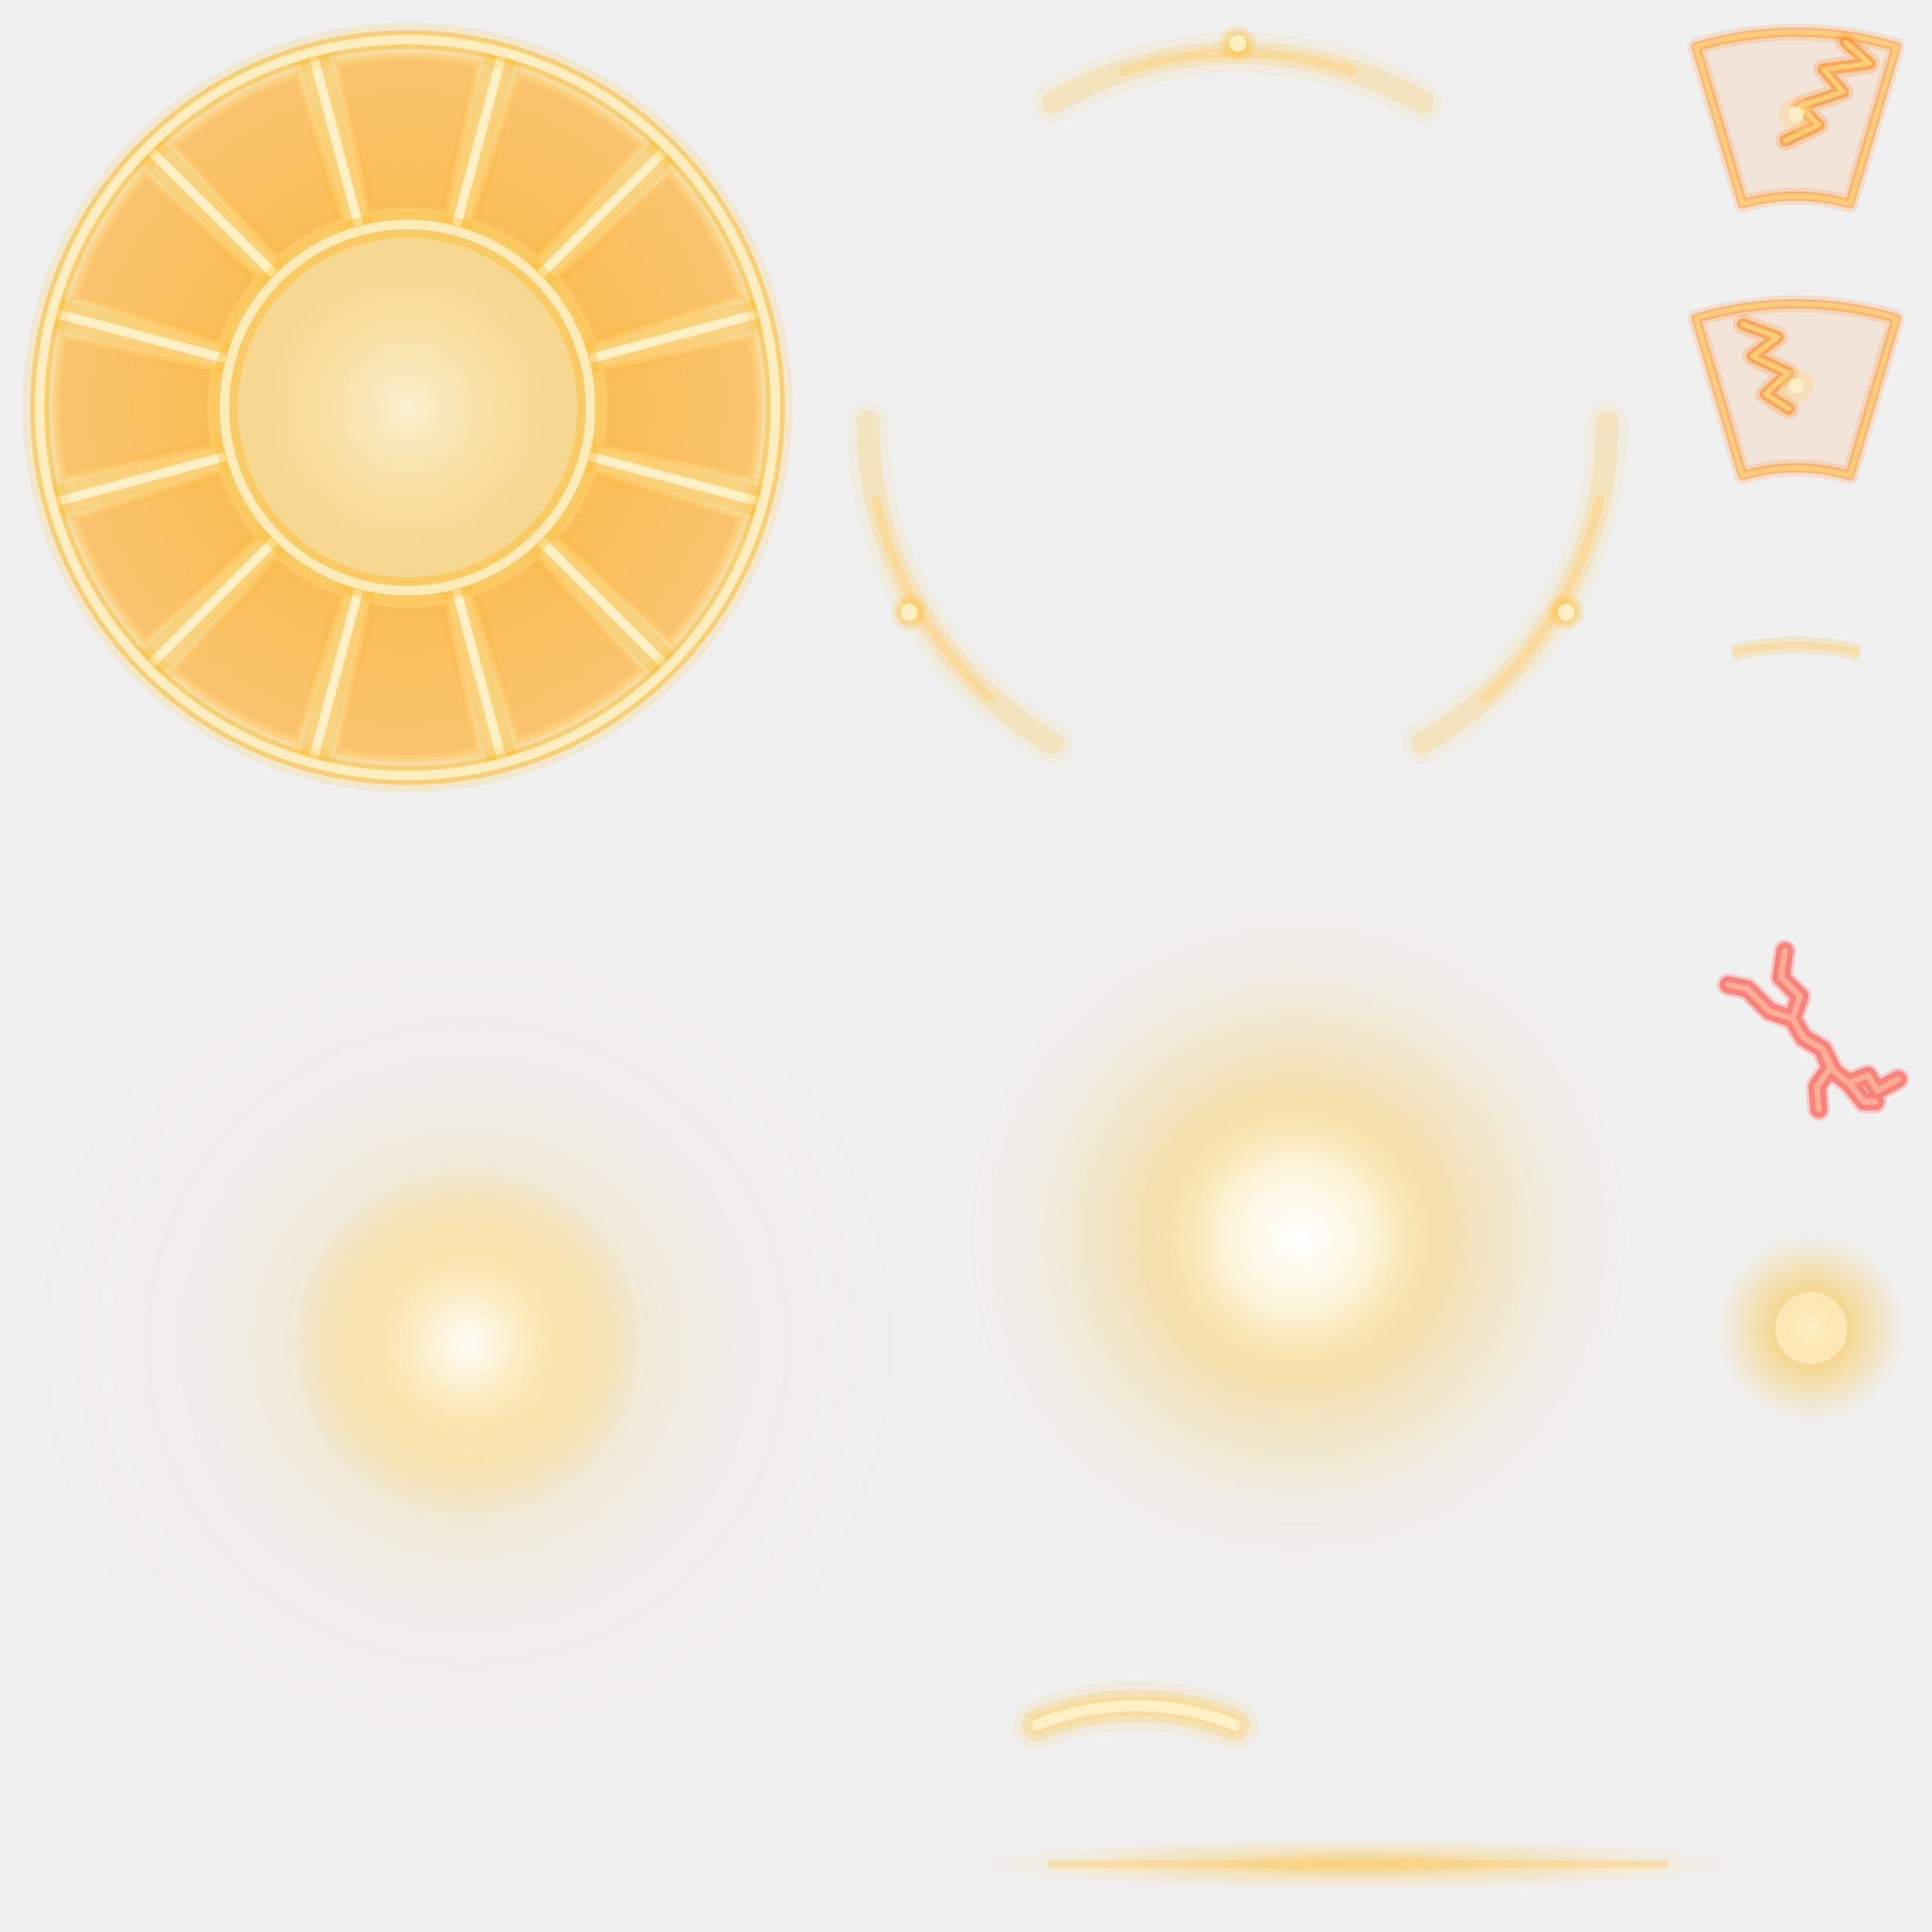
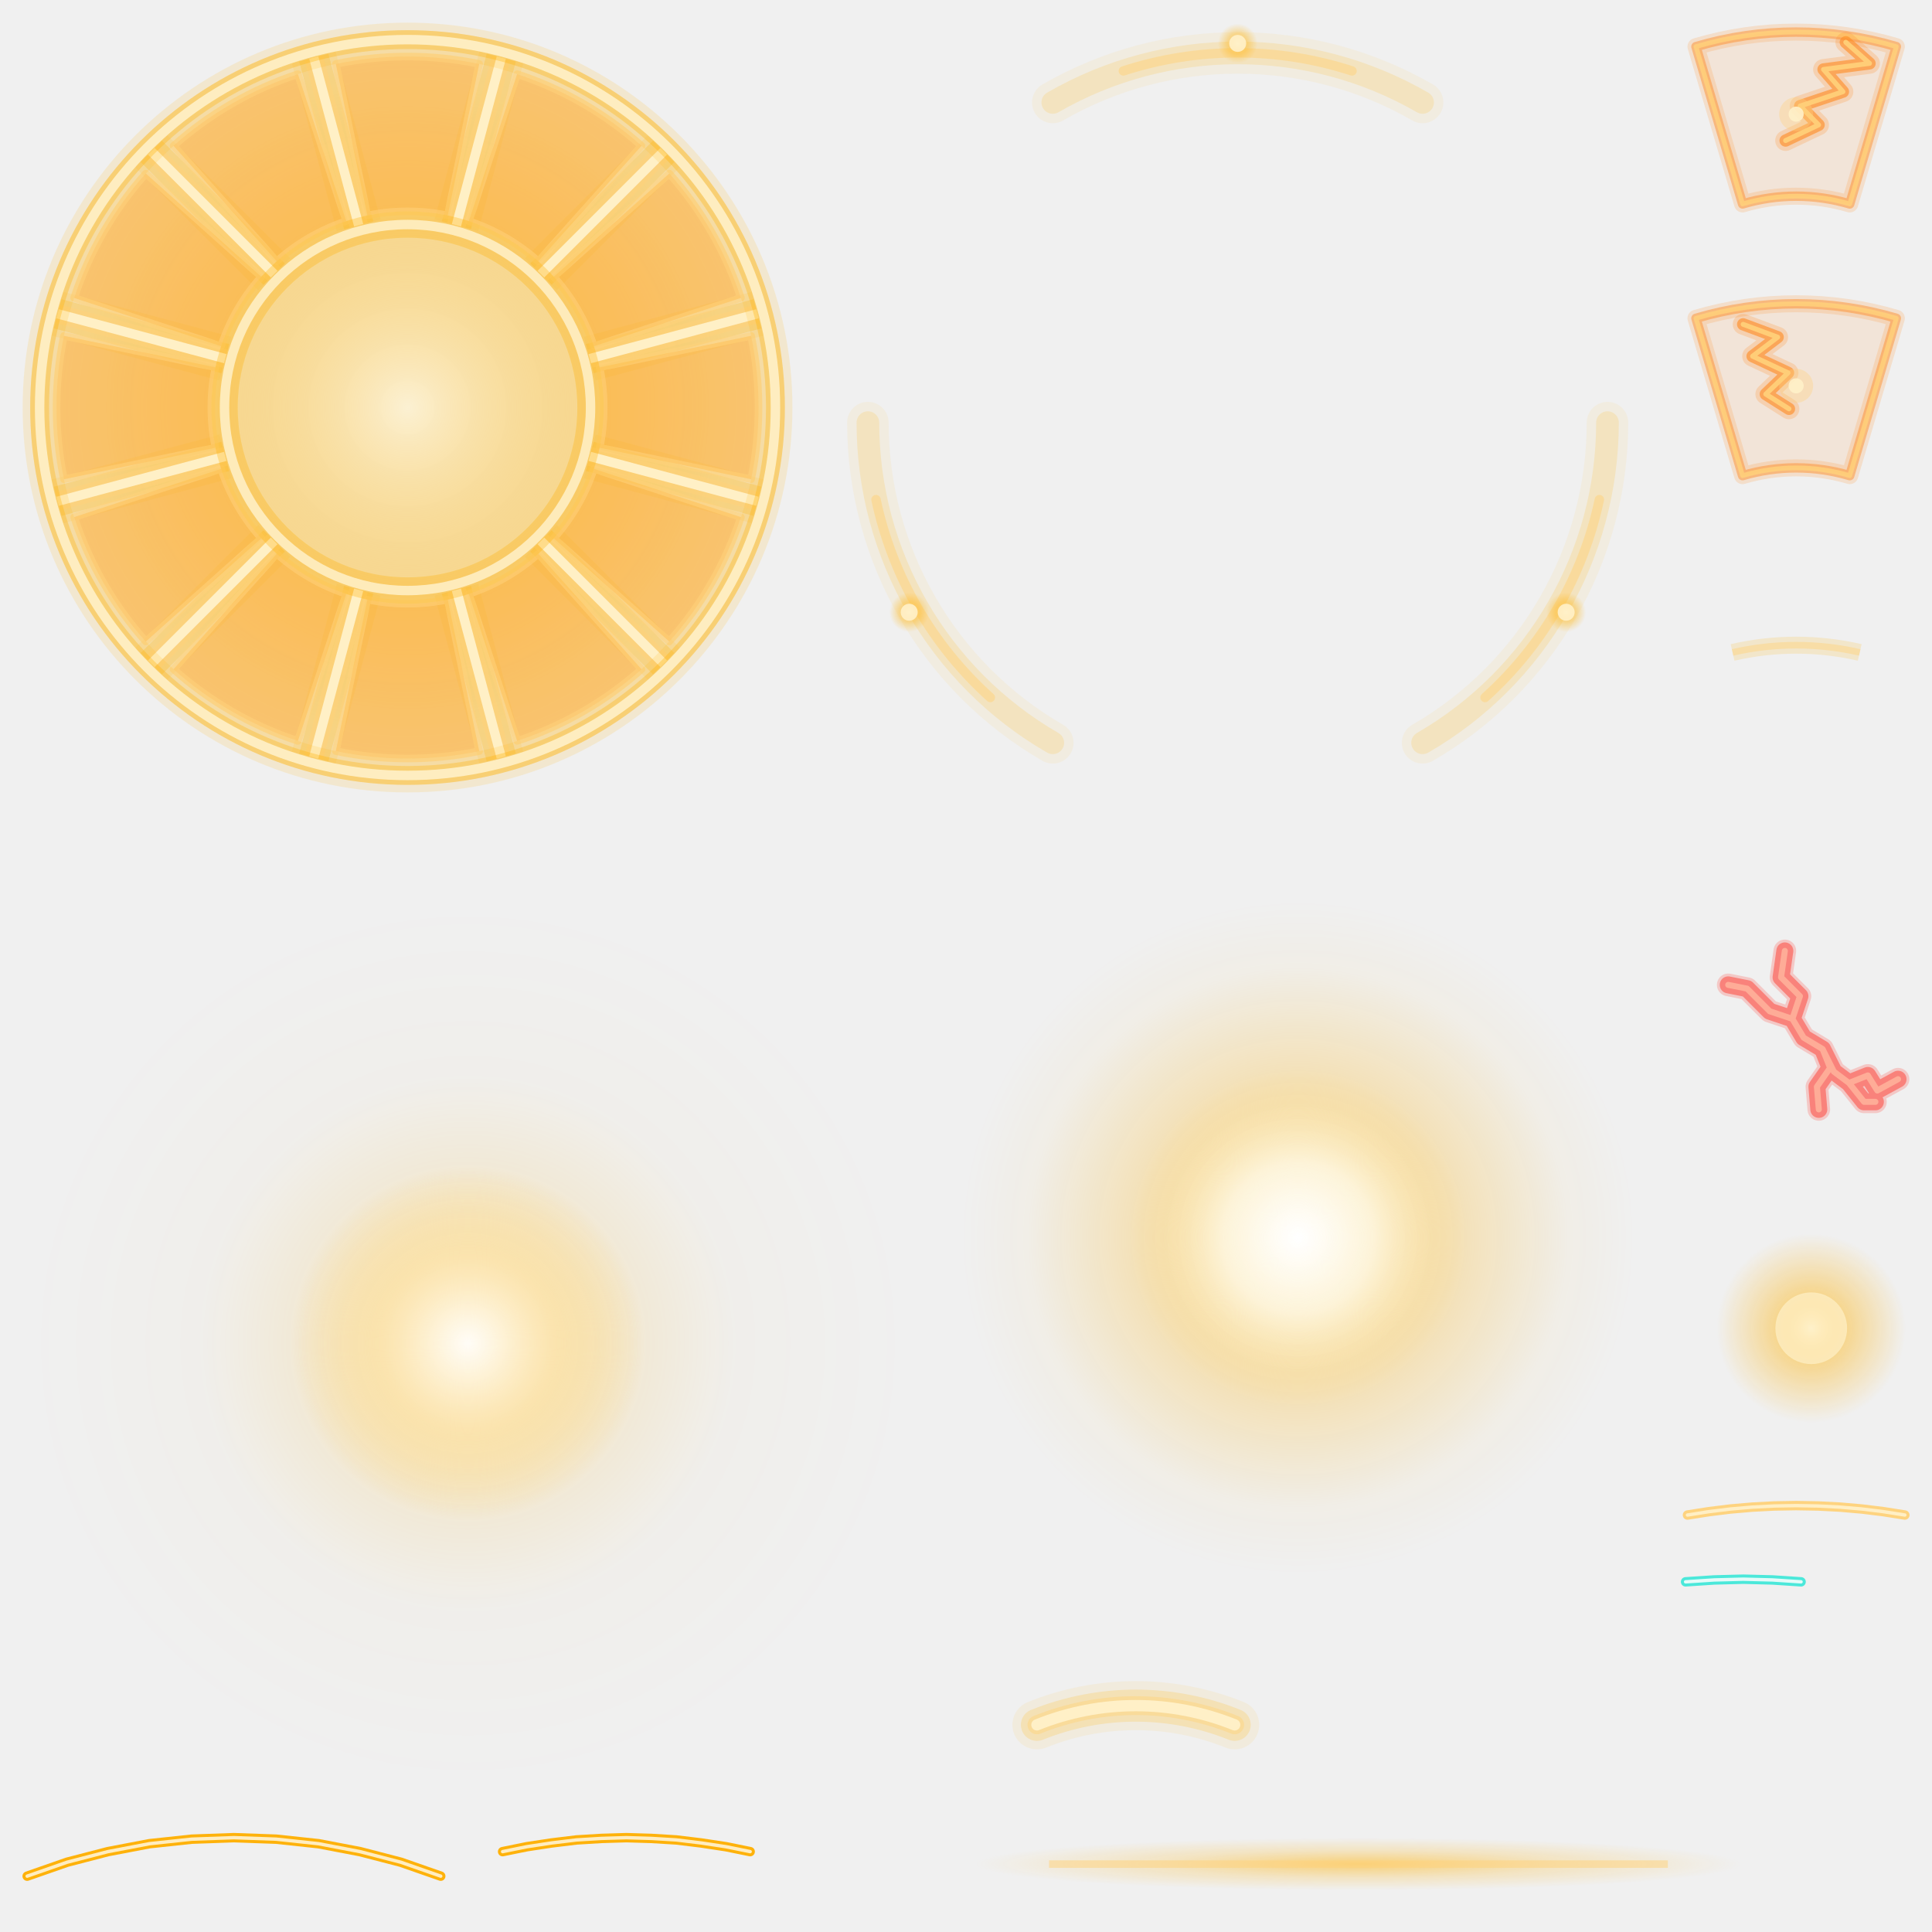
<svg xmlns="http://www.w3.org/2000/svg" width="512" height="512" viewBox="0 0 512 512">
  <defs>
    <radialGradient id="gr_framehot" gradientUnits="userSpaceOnUse" cx="224" cy="224" r="200">
      <stop offset="0" stop-color="#FFF1C9" stop-opacity="0.75" />
      <stop offset="0.5" stop-color="#FFB000" stop-opacity="0.4" />
      <stop offset="1" stop-color="#FFB000" stop-opacity="0.18" />
    </radialGradient>
    <radialGradient id="gr_lens" cx="0.5" cy="0.5" r="0.5">
      <stop offset="0" stop-color="#FFF1C9" stop-opacity="1.0" />
      <stop offset="0.25" stop-color="#FFD27A" stop-opacity="0.8" />
      <stop offset="0.6" stop-color="#FFB000" stop-opacity="0.3" />
      <stop offset="1" stop-color="#FFB000" stop-opacity="0.0" />
    </radialGradient>
    <radialGradient id="gr_halo" cx="0.5" cy="0.5" r="0.5">
      <stop offset="0" stop-color="#FFE3A3" stop-opacity="0.9" />
      <stop offset="0.2" stop-color="#FFB000" stop-opacity="0.45" />
      <stop offset="0.4" stop-color="#FFB000" stop-opacity="0.1" />
      <stop offset="0.6" stop-color="#FFB000" stop-opacity="0.02" />
      <stop offset="1" stop-color="#FFB000" stop-opacity="0.0" />
    </radialGradient>
    <radialGradient id="gr_halo_in" cx="0.5" cy="0.5" r="0.5">
      <stop offset="0" stop-color="#FFFFFF" stop-opacity="0.9" />
      <stop offset="1" stop-color="#FFF1C9" stop-opacity="0.0" />
    </radialGradient>
    <radialGradient id="gr_halo_hot" cx="0.5" cy="0.5" r="0.5">
      <stop offset="0" stop-color="#FFFFFF" stop-opacity="1.0" />
      <stop offset="0.22" stop-color="#FFF1C9" stop-opacity="0.75" />
      <stop offset="0.5" stop-color="#FFB000" stop-opacity="0.22" />
      <stop offset="0.8" stop-color="#FFB000" stop-opacity="0.04" />
      <stop offset="1" stop-color="#FFB000" stop-opacity="0.0" />
    </radialGradient>
    <radialGradient id="gr_slens" cx="0.5" cy="0.5" r="0.5">
      <stop offset="0" stop-color="#FFF1C9" stop-opacity="0.9" />
      <stop offset="0.3" stop-color="#FFB000" stop-opacity="0.45" />
      <stop offset="1" stop-color="#FFB000" stop-opacity="0.0" />
    </radialGradient>
    <radialGradient id="gr_ihalo" cx="0.5" cy="0.5" r="0.5">
      <stop offset="0" stop-color="#FFB000" stop-opacity="0.5" />
      <stop offset="0.5" stop-color="#FFB000" stop-opacity="0.2" />
      <stop offset="1" stop-color="#FFB000" stop-opacity="0.0" />
    </radialGradient>
  </defs>
  <g id="slot.frame_hot" transform="translate(0,0)">
    <g id="layer.frame_hot.glow" transform="translate(108 108) scale(0.5) translate(-224 -224)">
      <circle cx="224" cy="224" r="200" fill="url(#gr_framehot)" />
      <path d="M202.7 122.2L186 41.9A186 186 0 0 1 262 41.9L245.3 122.2A104 104 0 0 0 202.7 122.2ZM256.5 125.2L282.1 47.3A186 186 0 0 1 348 85.3L293.3 146.5A104 104 0 0 0 256.5 125.2ZM301.5 154.7L362.7 100A186 186 0 0 1 400.7 165.9L322.8 191.5A104 104 0 0 0 301.5 154.7ZM325.8 202.7L406.1 186A186 186 0 0 1 406.1 262L325.8 245.3A104 104 0 0 0 325.8 202.7ZM322.8 256.5L400.7 282.1A186 186 0 0 1 362.7 348L301.5 293.3A104 104 0 0 0 322.8 256.5ZM293.3 301.5L348 362.7A186 186 0 0 1 282.1 400.7L256.5 322.8A104 104 0 0 0 293.3 301.5Z" fill="#FF8A1F" opacity="0.3" />
      <path d="M202.7 122.2L186 41.9A186 186 0 0 1 262 41.9L245.3 122.2A104 104 0 0 0 202.7 122.2ZM256.5 125.2L282.1 47.3A186 186 0 0 1 348 85.3L293.3 146.5A104 104 0 0 0 256.5 125.2ZM301.5 154.7L362.7 100A186 186 0 0 1 400.7 165.9L322.8 191.5A104 104 0 0 0 301.5 154.7ZM325.8 202.7L406.1 186A186 186 0 0 1 406.1 262L325.8 245.3A104 104 0 0 0 325.8 202.7ZM322.8 256.5L400.7 282.1A186 186 0 0 1 362.7 348L301.5 293.3A104 104 0 0 0 322.8 256.5ZM293.3 301.5L348 362.7A186 186 0 0 1 282.1 400.7L256.5 322.8A104 104 0 0 0 293.3 301.5Z" fill="#FFB000" opacity="0.22" />
      <path d="M245.3 325.8L262 406.1A186 186 0 0 1 186 406.1L202.7 325.8A104 104 0 0 0 245.3 325.8ZM191.5 322.8L165.9 400.7A186 186 0 0 1 100 362.7L154.7 301.5A104 104 0 0 0 191.5 322.8ZM146.5 293.3L85.3 348A186 186 0 0 1 47.3 282.1L125.2 256.5A104 104 0 0 0 146.5 293.3ZM122.2 245.3L41.9 262A186 186 0 0 1 41.9 186L122.2 202.7A104 104 0 0 0 122.2 245.3ZM125.2 191.5L47.3 165.9A186 186 0 0 1 85.3 100L146.5 154.7A104 104 0 0 0 125.2 191.5ZM154.7 146.5L100 85.3A186 186 0 0 1 165.9 47.3L191.5 125.2A104 104 0 0 0 154.7 146.5Z" fill="#FF8A1F" opacity="0.3" />
      <path d="M245.3 325.8L262 406.1A186 186 0 0 1 186 406.1L202.7 325.8A104 104 0 0 0 245.3 325.8ZM191.5 322.8L165.9 400.7A186 186 0 0 1 100 362.7L154.7 301.5A104 104 0 0 0 191.5 322.8ZM146.5 293.3L85.3 348A186 186 0 0 1 47.3 282.1L125.2 256.5A104 104 0 0 0 146.5 293.3ZM122.2 245.3L41.9 262A186 186 0 0 1 41.9 186L122.2 202.7A104 104 0 0 0 122.2 245.3ZM125.2 191.5L47.3 165.9A186 186 0 0 1 85.3 100L146.5 154.7A104 104 0 0 0 125.2 191.5ZM154.7 146.5L100 85.3A186 186 0 0 1 165.9 47.3L191.5 125.2A104 104 0 0 0 154.7 146.5Z" fill="#FFB000" opacity="0.22" />
      <path d="M249.9 127.4L273.7 38.5M294.7 153.3L359.8 88.2M320.6 198.1L409.5 174.3M320.6 249.9L409.5 273.7M294.7 294.7L359.8 359.8M249.9 320.6L273.7 409.5M198.1 320.6L174.3 409.5M153.3 294.7L88.2 359.8M127.4 249.9L38.5 273.7M127.4 198.1L38.5 174.3M153.3 153.3L88.2 88.2M198.1 127.4L174.3 38.5" fill="none" stroke="#FFB000" stroke-width="24" opacity="0.1" stroke-linecap="butt" stroke-linejoin="round" />
      <path d="M249.9 127.4L273.7 38.5M294.7 153.3L359.8 88.2M320.6 198.1L409.5 174.3M320.6 249.9L409.5 273.7M294.7 294.7L359.8 359.8M249.9 320.6L273.7 409.5M198.1 320.6L174.3 409.5M153.3 294.7L88.2 359.8M127.4 249.9L38.5 273.7M127.4 198.1L38.5 174.3M153.3 153.3L88.2 88.2M198.1 127.4L174.3 38.5" fill="none" stroke="#FFB000" stroke-width="16" opacity="0.22" stroke-linecap="butt" stroke-linejoin="round" />
      <path d="M249.9 127.4L273.7 38.5M294.7 153.3L359.8 88.2M320.6 198.1L409.5 174.3M320.6 249.9L409.5 273.7M294.7 294.7L359.8 359.8M249.9 320.6L273.7 409.5M198.1 320.6L174.3 409.5M153.3 294.7L88.2 359.8M127.4 249.9L38.5 273.7M127.4 198.1L38.5 174.3M153.3 153.3L88.2 88.2M198.1 127.4L174.3 38.5" fill="none" stroke="#FFD27A" stroke-width="10" opacity="0.5" stroke-linecap="butt" stroke-linejoin="round" />
      <path d="M249.9 127.4L273.7 38.5M294.7 153.3L359.8 88.2M320.6 198.1L409.5 174.3M320.6 249.9L409.5 273.7M294.7 294.7L359.8 359.8M249.9 320.6L273.7 409.5M198.1 320.6L174.3 409.5M153.3 294.7L88.2 359.8M127.4 249.9L38.5 273.7M127.4 198.1L38.5 174.3M153.3 153.3L88.2 88.2M198.1 127.4L174.3 38.5" fill="none" stroke="#FFF1C9" stroke-width="5" opacity="0.95" stroke-linecap="butt" stroke-linejoin="round" />
      <path d="M202.7 122.2L186 41.9A186 186 0 0 1 262 41.9L245.3 122.2A104 104 0 0 0 202.7 122.2ZM256.5 125.2L282.1 47.3A186 186 0 0 1 348 85.3L293.3 146.5A104 104 0 0 0 256.5 125.2ZM301.5 154.7L362.7 100A186 186 0 0 1 400.7 165.9L322.8 191.5A104 104 0 0 0 301.5 154.7ZM325.8 202.7L406.1 186A186 186 0 0 1 406.1 262L325.8 245.3A104 104 0 0 0 325.8 202.7ZM322.8 256.5L400.7 282.1A186 186 0 0 1 362.7 348L301.5 293.3A104 104 0 0 0 322.8 256.5ZM293.3 301.5L348 362.7A186 186 0 0 1 282.1 400.7L256.5 322.8A104 104 0 0 0 293.3 301.5Z" fill="none" stroke="#FFD27A" stroke-width="4" stroke-linejoin="round" opacity="0.55" />
      <path d="M245.3 325.8L262 406.1A186 186 0 0 1 186 406.1L202.7 325.8A104 104 0 0 0 245.3 325.8ZM191.5 322.8L165.9 400.7A186 186 0 0 1 100 362.7L154.7 301.5A104 104 0 0 0 191.5 322.8ZM146.5 293.3L85.3 348A186 186 0 0 1 47.3 282.1L125.2 256.5A104 104 0 0 0 146.5 293.3ZM122.2 245.3L41.9 262A186 186 0 0 1 41.9 186L122.2 202.7A104 104 0 0 0 122.2 245.3ZM125.2 191.5L47.3 165.9A186 186 0 0 1 85.3 100L146.5 154.7A104 104 0 0 0 125.2 191.5ZM154.7 146.5L100 85.3A186 186 0 0 1 165.9 47.3L191.5 125.2A104 104 0 0 0 154.7 146.5Z" fill="none" stroke="#FFD27A" stroke-width="4" stroke-linejoin="round" opacity="0.55" />
      <circle cx="224" cy="224" r="195" fill="none" stroke="#FFB000" stroke-width="18" opacity="0.14" />
      <circle cx="224" cy="224" r="195" fill="none" stroke="#FFB000" stroke-width="10" opacity="0.32" />
      <circle cx="224" cy="224" r="195" fill="none" stroke="#FFF1C9" stroke-width="5" opacity="0.9" />
      <circle cx="224" cy="224" r="97" fill="none" stroke="#FFB000" stroke-width="14" opacity="0.3" />
      <circle cx="224" cy="224" r="97" fill="none" stroke="#FFF1C9" stroke-width="5" opacity="0.85" />
    </g>
  </g>
  <g id="slot.emitter_glow" transform="translate(216,0)">
    <g id="layer.emitter_glow.glow" transform="translate(112 112) scale(0.5) translate(-224 -224)">
      <path d="M126 54.3A196 196 0 0 1 322 54.3" fill="none" stroke="#FFB000" stroke-width="22" stroke-linejoin="round" opacity="0.07" stroke-linecap="round" />
      <path d="M126 54.3A196 196 0 0 1 322 54.3" fill="none" stroke="#FFB000" stroke-width="12" stroke-linejoin="round" opacity="0.15" stroke-linecap="round" />
      <path d="M163.4 37.6A196 196 0 0 1 284.6 37.6" fill="none" stroke="#FFD27A" stroke-width="5" stroke-linejoin="round" opacity="0.5" stroke-linecap="round" />
      <circle cx="224" cy="23" r="10.5" fill="url(#gr_lens)" />
      <circle cx="224" cy="23" r="4.5" fill="#FFF1C9" opacity="0.9" />
      <path d="M420 224A196 196 0 0 1 322 393.7" fill="none" stroke="#FFB000" stroke-width="22" stroke-linejoin="round" opacity="0.07" stroke-linecap="round" />
      <path d="M420 224A196 196 0 0 1 322 393.7" fill="none" stroke="#FFB000" stroke-width="12" stroke-linejoin="round" opacity="0.15" stroke-linecap="round" />
      <path d="M415.7 264.8A196 196 0 0 1 355.1 369.7" fill="none" stroke="#FFD27A" stroke-width="5" stroke-linejoin="round" opacity="0.5" stroke-linecap="round" />
      <circle cx="398.1" cy="324.5" r="10.5" fill="url(#gr_lens)" />
      <circle cx="398.1" cy="324.5" r="4.5" fill="#FFF1C9" opacity="0.9" />
      <path d="M126 393.7A196 196 0 0 1 28 224" fill="none" stroke="#FFB000" stroke-width="22" stroke-linejoin="round" opacity="0.07" stroke-linecap="round" />
      <path d="M126 393.7A196 196 0 0 1 28 224" fill="none" stroke="#FFB000" stroke-width="12" stroke-linejoin="round" opacity="0.15" stroke-linecap="round" />
      <path d="M92.9 369.7A196 196 0 0 1 32.3 264.8" fill="none" stroke="#FFD27A" stroke-width="5" stroke-linejoin="round" opacity="0.5" stroke-linecap="round" />
      <circle cx="49.9" cy="324.5" r="10.5" fill="url(#gr_lens)" />
      <circle cx="49.9" cy="324.5" r="4.5" fill="#FFF1C9" opacity="0.9" />
    </g>
  </g>
  <g id="slot.ember_edge_a" transform="translate(440,0)">
    <g id="layer.ember_edge_a.glow" transform="translate(4 4) scale(0.5)">
      <path d="M35.6 100.1L10.9 16.7A187 187 0 0 1 117.1 16.7L92.4 100.1A100 100 0 0 0 35.6 100.1Z" fill="#FF8A1F" opacity="0.12" />
      <path d="M35.6 100.1L10.9 16.7A187 187 0 0 1 117.1 16.7L92.4 100.1A100 100 0 0 0 35.6 100.1Z" fill="none" stroke="#FF8A1F" stroke-width="9" stroke-linejoin="round" opacity="0.18" />
      <path d="M35.6 100.1L10.9 16.7A187 187 0 0 1 117.1 16.7L92.4 100.1A100 100 0 0 0 35.6 100.1Z" fill="none" stroke="#FF8A1F" stroke-width="5" stroke-linejoin="round" opacity="0.45" />
      <path d="M35.6 100.1L10.9 16.7A187 187 0 0 1 117.1 16.7L92.4 100.1A100 100 0 0 0 35.6 100.1Z" fill="none" stroke="#FFD27A" stroke-width="2.5" stroke-linejoin="round" opacity="0.8" />
      <path d="M90.3 14.4L102.9 25.6L78.5 28.8L88.8 40.6L66.1 48.2L75.9 58.2L58.4 66.5" fill="none" stroke="#FF8A1F" stroke-width="11" stroke-linejoin="round" stroke-linecap="round" opacity="0.22" />
      <path d="M90.3 14.4L102.9 25.6L78.5 28.8L88.8 40.6L66.1 48.2L75.9 58.2L58.4 66.5" fill="none" stroke="#FF8A1F" stroke-width="6.5" stroke-linejoin="round" stroke-linecap="round" opacity="0.6" />
      <path d="M90.3 14.4L102.9 25.6L78.5 28.8L88.8 40.6L66.1 48.2L75.9 58.2L58.4 66.5" fill="none" stroke="#FFD27A" stroke-width="2.6" stroke-linejoin="round" stroke-linecap="round" opacity="0.9" />
      <circle cx="64" cy="52.5" r="9" fill="#FFD27A" opacity="0.35" />
      <circle cx="64" cy="52.5" r="4" fill="#FFF1C9" opacity="0.9" />
    </g>
  </g>
  <g id="slot.ember_edge_b" transform="translate(440,72)">
    <g id="layer.ember_edge_b.glow" transform="translate(4 4) scale(0.5)">
      <path d="M35.6 100.1L10.9 16.7A187 187 0 0 1 117.1 16.7L92.4 100.1A100 100 0 0 0 35.6 100.1Z" fill="#FF8A1F" opacity="0.12" />
      <path d="M35.6 100.1L10.9 16.7A187 187 0 0 1 117.1 16.7L92.4 100.1A100 100 0 0 0 35.6 100.1Z" fill="none" stroke="#FF8A1F" stroke-width="9" stroke-linejoin="round" opacity="0.18" />
      <path d="M35.6 100.1L10.9 16.7A187 187 0 0 1 117.1 16.7L92.4 100.1A100 100 0 0 0 35.6 100.1Z" fill="none" stroke="#FF8A1F" stroke-width="5" stroke-linejoin="round" opacity="0.45" />
      <path d="M35.6 100.1L10.9 16.7A187 187 0 0 1 117.1 16.7L92.4 100.1A100 100 0 0 0 35.6 100.1Z" fill="none" stroke="#FFD27A" stroke-width="2.5" stroke-linejoin="round" opacity="0.8" />
      <path d="M35.9 19.9L54.2 26.7L40.9 36.8L59.7 45.6L47.9 56.9L60.2 64.7" fill="none" stroke="#FF8A1F" stroke-width="11" stroke-linejoin="round" stroke-linecap="round" opacity="0.22" />
      <path d="M35.9 19.9L54.2 26.7L40.9 36.8L59.7 45.6L47.9 56.9L60.2 64.7" fill="none" stroke="#FF8A1F" stroke-width="6.5" stroke-linejoin="round" stroke-linecap="round" opacity="0.6" />
      <path d="M35.9 19.9L54.2 26.7L40.9 36.8L59.7 45.6L47.9 56.9L60.2 64.7" fill="none" stroke="#FFD27A" stroke-width="2.6" stroke-linejoin="round" stroke-linecap="round" opacity="0.9" />
      <circle cx="64" cy="52.5" r="9" fill="#FFD27A" opacity="0.35" />
      <circle cx="64" cy="52.5" r="4" fill="#FFF1C9" opacity="0.9" />
    </g>
  </g>
  <g id="slot.seam_glow" transform="translate(440,144)">
    <g id="layer.seam_glow.glow" transform="translate(4 4) scale(0.5)">
      <path d="M30.3 49.8A150 150 0 0 1 97.7 49.8" fill="none" stroke="#FFB000" stroke-width="9" stroke-linejoin="round" opacity="0.16" />
      <path d="M30.3 49.8A150 150 0 0 1 97.7 49.8" fill="none" stroke="#FFD27A" stroke-width="3.5" stroke-linejoin="round" opacity="0.45" />
    </g>
  </g>
  <g id="slot.halo_core" transform="translate(0,232)">
    <g id="layer.halo_core.glow">
      <circle cx="124" cy="124" r="118" fill="url(#gr_halo)" />
      <circle cx="124" cy="124" r="46" fill="url(#gr_halo_in)" />
    </g>
  </g>
  <g id="slot.core_hot_halo" transform="translate(248,232)">
    <g id="layer.core_hot_halo.glow">
      <circle cx="96" cy="96" r="90" fill="url(#gr_halo_hot)" />
      <circle cx="96" cy="96" r="36" fill="url(#gr_halo_in)" />
    </g>
  </g>
  <g id="slot.core_crack_glow" transform="translate(440,232)">
    <g id="layer.core_crack_glow.glow" transform="translate(40 40) scale(0.5)">
      <path d="M46 28L35 34L30 26L20 30L12 24L6 12L-4 6L-10 -4L-22 -8L-34 -20L-44 -22M6 12L10 22L3 32L4 44M-10 -4L-6 -16L-16 -26L-14 -40M20 30L28 40L34 40" fill="none" stroke="#FF3B30" stroke-width="12" opacity="0.22" stroke-linecap="round" stroke-linejoin="round" />
      <path d="M46 28L35 34L30 26L20 30L12 24L6 12L-4 6L-10 -4L-22 -8L-34 -20L-44 -22M6 12L10 22L3 32L4 44M-10 -4L-6 -16L-16 -26L-14 -40M20 30L28 40L34 40" fill="none" stroke="#FF3B30" stroke-width="9" opacity="0.5" stroke-linecap="round" stroke-linejoin="round" />
      <path d="M46 28L35 34L30 26L20 30L12 24L6 12L-4 6L-10 -4L-22 -8L-34 -20L-44 -22M6 12L10 22L3 32L4 44M-10 -4L-6 -16L-16 -26L-14 -40M20 30L28 40L34 40" fill="none" stroke="#FFB09A" stroke-width="3.2" opacity="0.9" stroke-linecap="round" stroke-linejoin="round" />
    </g>
  </g>
  <g id="slot.shoulder_glow" transform="translate(440,312)">
    <g id="layer.shoulder_glow.glow" transform="translate(-2 3) scale(0.5)">
      <circle cx="84" cy="74" r="50" fill="url(#gr_slens)" />
      <circle cx="84" cy="74" r="19" fill="#FFF1C9" opacity="0.7" />
    </g>
  </g>
  <g id="slot.visor_glow" transform="translate(248,432)">
    <g id="layer.visor_glow.glow" transform="translate(13 8) scale(0.5)">
      <path d="M27.6 34.2A140 140 0 0 1 132.4 34.2" fill="none" stroke="#FFB000" stroke-width="26" stroke-linejoin="round" opacity="0.08" stroke-linecap="round" />
      <path d="M27.6 34.2A140 140 0 0 1 132.4 34.2" fill="none" stroke="#FFB000" stroke-width="17" stroke-linejoin="round" opacity="0.18" stroke-linecap="round" />
      <path d="M27.6 34.2A140 140 0 0 1 132.4 34.2" fill="none" stroke="#FFD27A" stroke-width="10" stroke-linejoin="round" opacity="0.45" stroke-linecap="round" />
      <path d="M27.6 34.2A140 140 0 0 1 132.4 34.2" fill="none" stroke="#FFF1C9" stroke-width="6" stroke-linejoin="round" opacity="0.95" stroke-linecap="round" />
    </g>
  </g>
  <g id="slot.integrity_halo" transform="translate(248,480)">
    <g id="layer.integrity_halo.glow">
      <ellipse cx="112" cy="14" rx="102" ry="7" fill="url(#gr_ihalo)" />
      <rect x="30" y="13" width="164" height="2" fill="#FFD27A" opacity="0.5" />
    </g>
  </g>
+   <g id="slot.plate_corner_trim" transform="translate(0,480)">
+     <polyline points="7.2,17.2 17.8,13.5 28.6,10.7 39.6,8.6 50.8,7.4 62,7 73.2,7.4 84.4,8.6 95.4,10.7 106.2,13.5 116.8,17.2" fill="none" stroke="#FFB000" stroke-width="2.5" stroke-linecap="round" stroke-linejoin="round" stroke-opacity="0.95" />
+     <polyline points="7.2,17.2 17.8,13.5 28.6,10.7 39.6,8.6 50.8,7.4 62,7 73.2,7.4 84.4,8.6 95.4,10.7 106.2,13.5 116.8,17.2" fill="none" stroke="#FFF1C9" stroke-width="0.9" stroke-linecap="round" stroke-linejoin="round" stroke-opacity="0.95" />
+   </g>
+   <g id="slot.plate_bridge_trim" transform="translate(126,480)">
+     <polyline points="7.2,10.7 13.6,9.4 20.2,8.4 26.8,7.6 33.4,7.2 40,7 46.6,7.2 53.2,7.6 59.8,8.4 66.4,9.4 72.8,10.7" fill="none" stroke="#FFB000" stroke-width="2.5" stroke-linecap="round" stroke-linejoin="round" stroke-opacity="0.95" />
+     <polyline points="7.2,10.7 13.6,9.4 20.2,8.4 26.8,7.6 33.4,7.2 40,7 46.6,7.2 53.2,7.6 59.8,8.4 66.4,9.4 72.8,10.7" fill="none" stroke="#FFF1C9" stroke-width="0.9" stroke-linecap="round" stroke-linejoin="round" stroke-opacity="0.95" />
+   </g>
+   <g id="slot.plate_lip_diode" transform="translate(440,412)">
+     <polyline points="6.7,7.2 14.3,6.7 22,6.5 29.7,6.7 37.3,7.2" fill="none" stroke="#2EE6D6" stroke-width="2.5" stroke-linecap="round" stroke-linejoin="round" stroke-opacity="0.85" />
+     <polyline points="6.7,7.2 14.3,6.7 22,6.5 29.7,6.7 37.3,7.2" fill="none" stroke="#FFFFFF" stroke-width="0.9" stroke-linecap="round" stroke-linejoin="round" stroke-opacity="0.85" />
+   </g>
+   <g id="slot.plate_cap_trim" transform="translate(440,392)">
+     <polyline points="7.2,9.5 12.9,8.6 18.6,7.9 24.4,7.4 30.2,7.1 36,7 41.8,7.1 47.6,7.4 53.4,7.9 59.1,8.6 64.8,9.5" fill="none" stroke="#FFD27A" stroke-width="2.5" stroke-linecap="round" stroke-linejoin="round" stroke-opacity="0.95" />
+     <polyline points="7.2,9.5 12.9,8.6 18.6,7.9 24.4,7.4 30.2,7.1 36,7 41.8,7.1 47.6,7.4 53.4,7.9 59.1,8.6 64.8,9.5" fill="none" stroke="#FFF1C9" stroke-width="0.9" stroke-linecap="round" stroke-linejoin="round" stroke-opacity="0.95" />
+   </g>
</svg>
